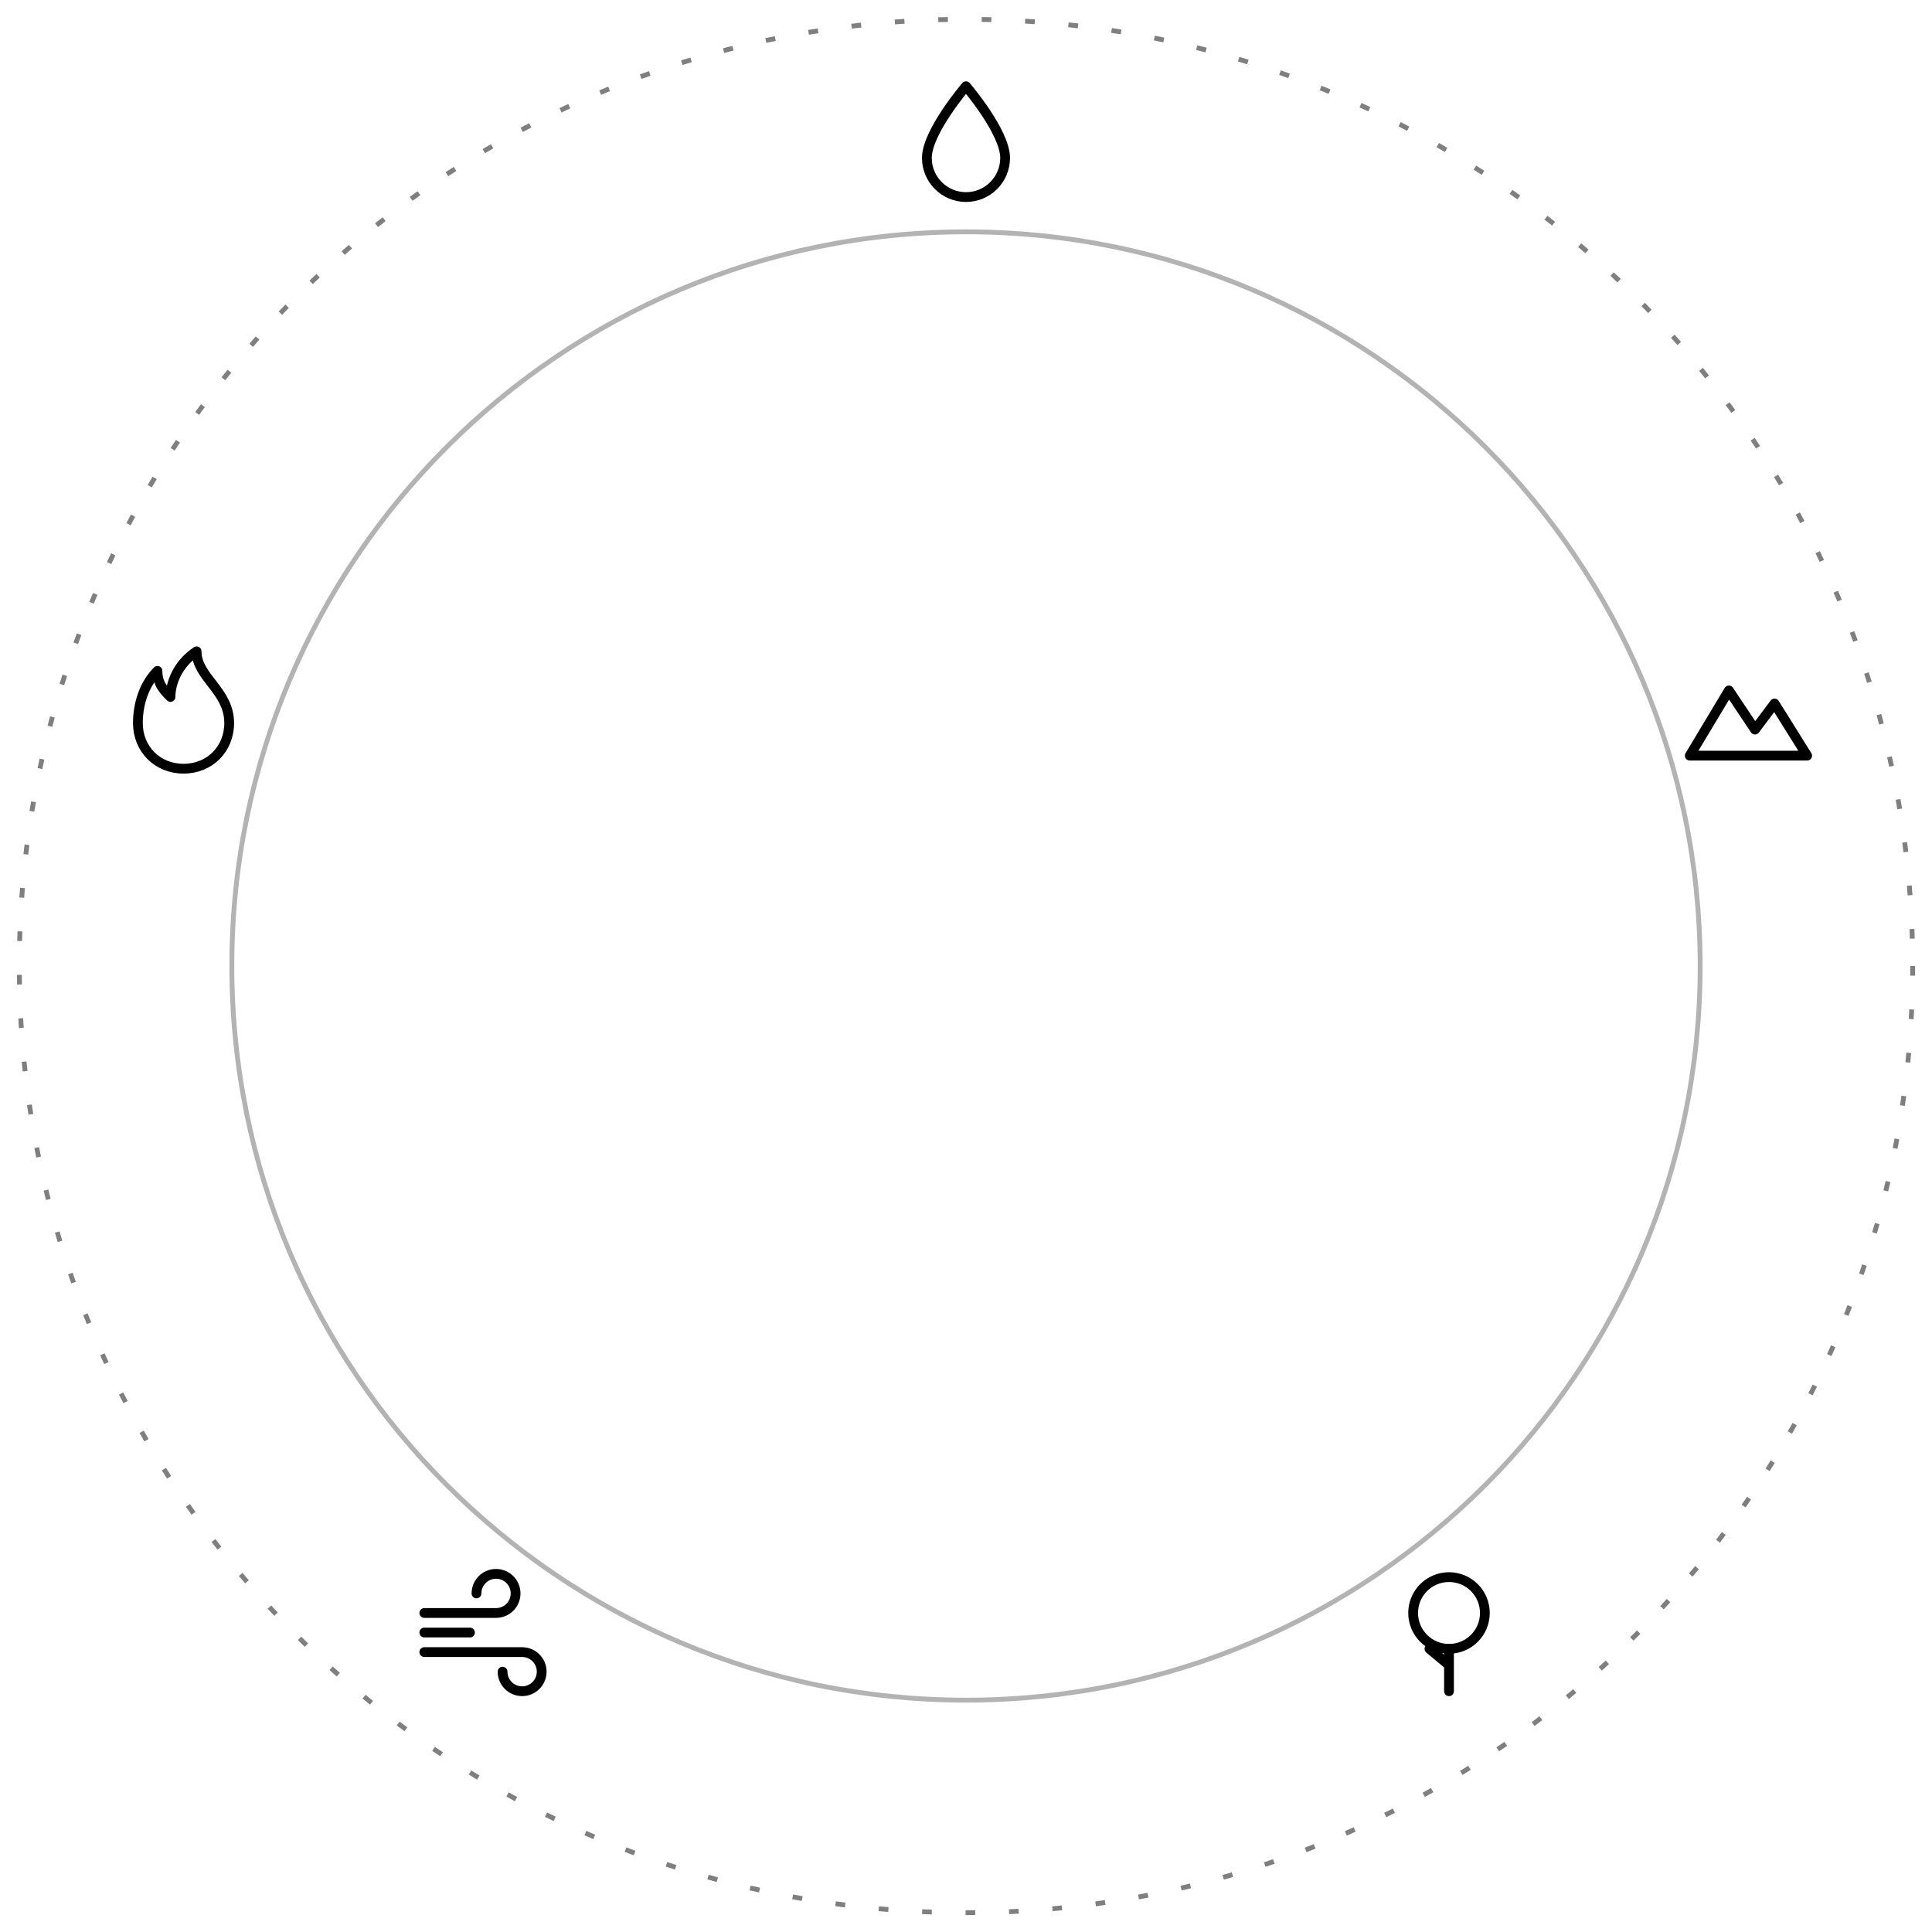
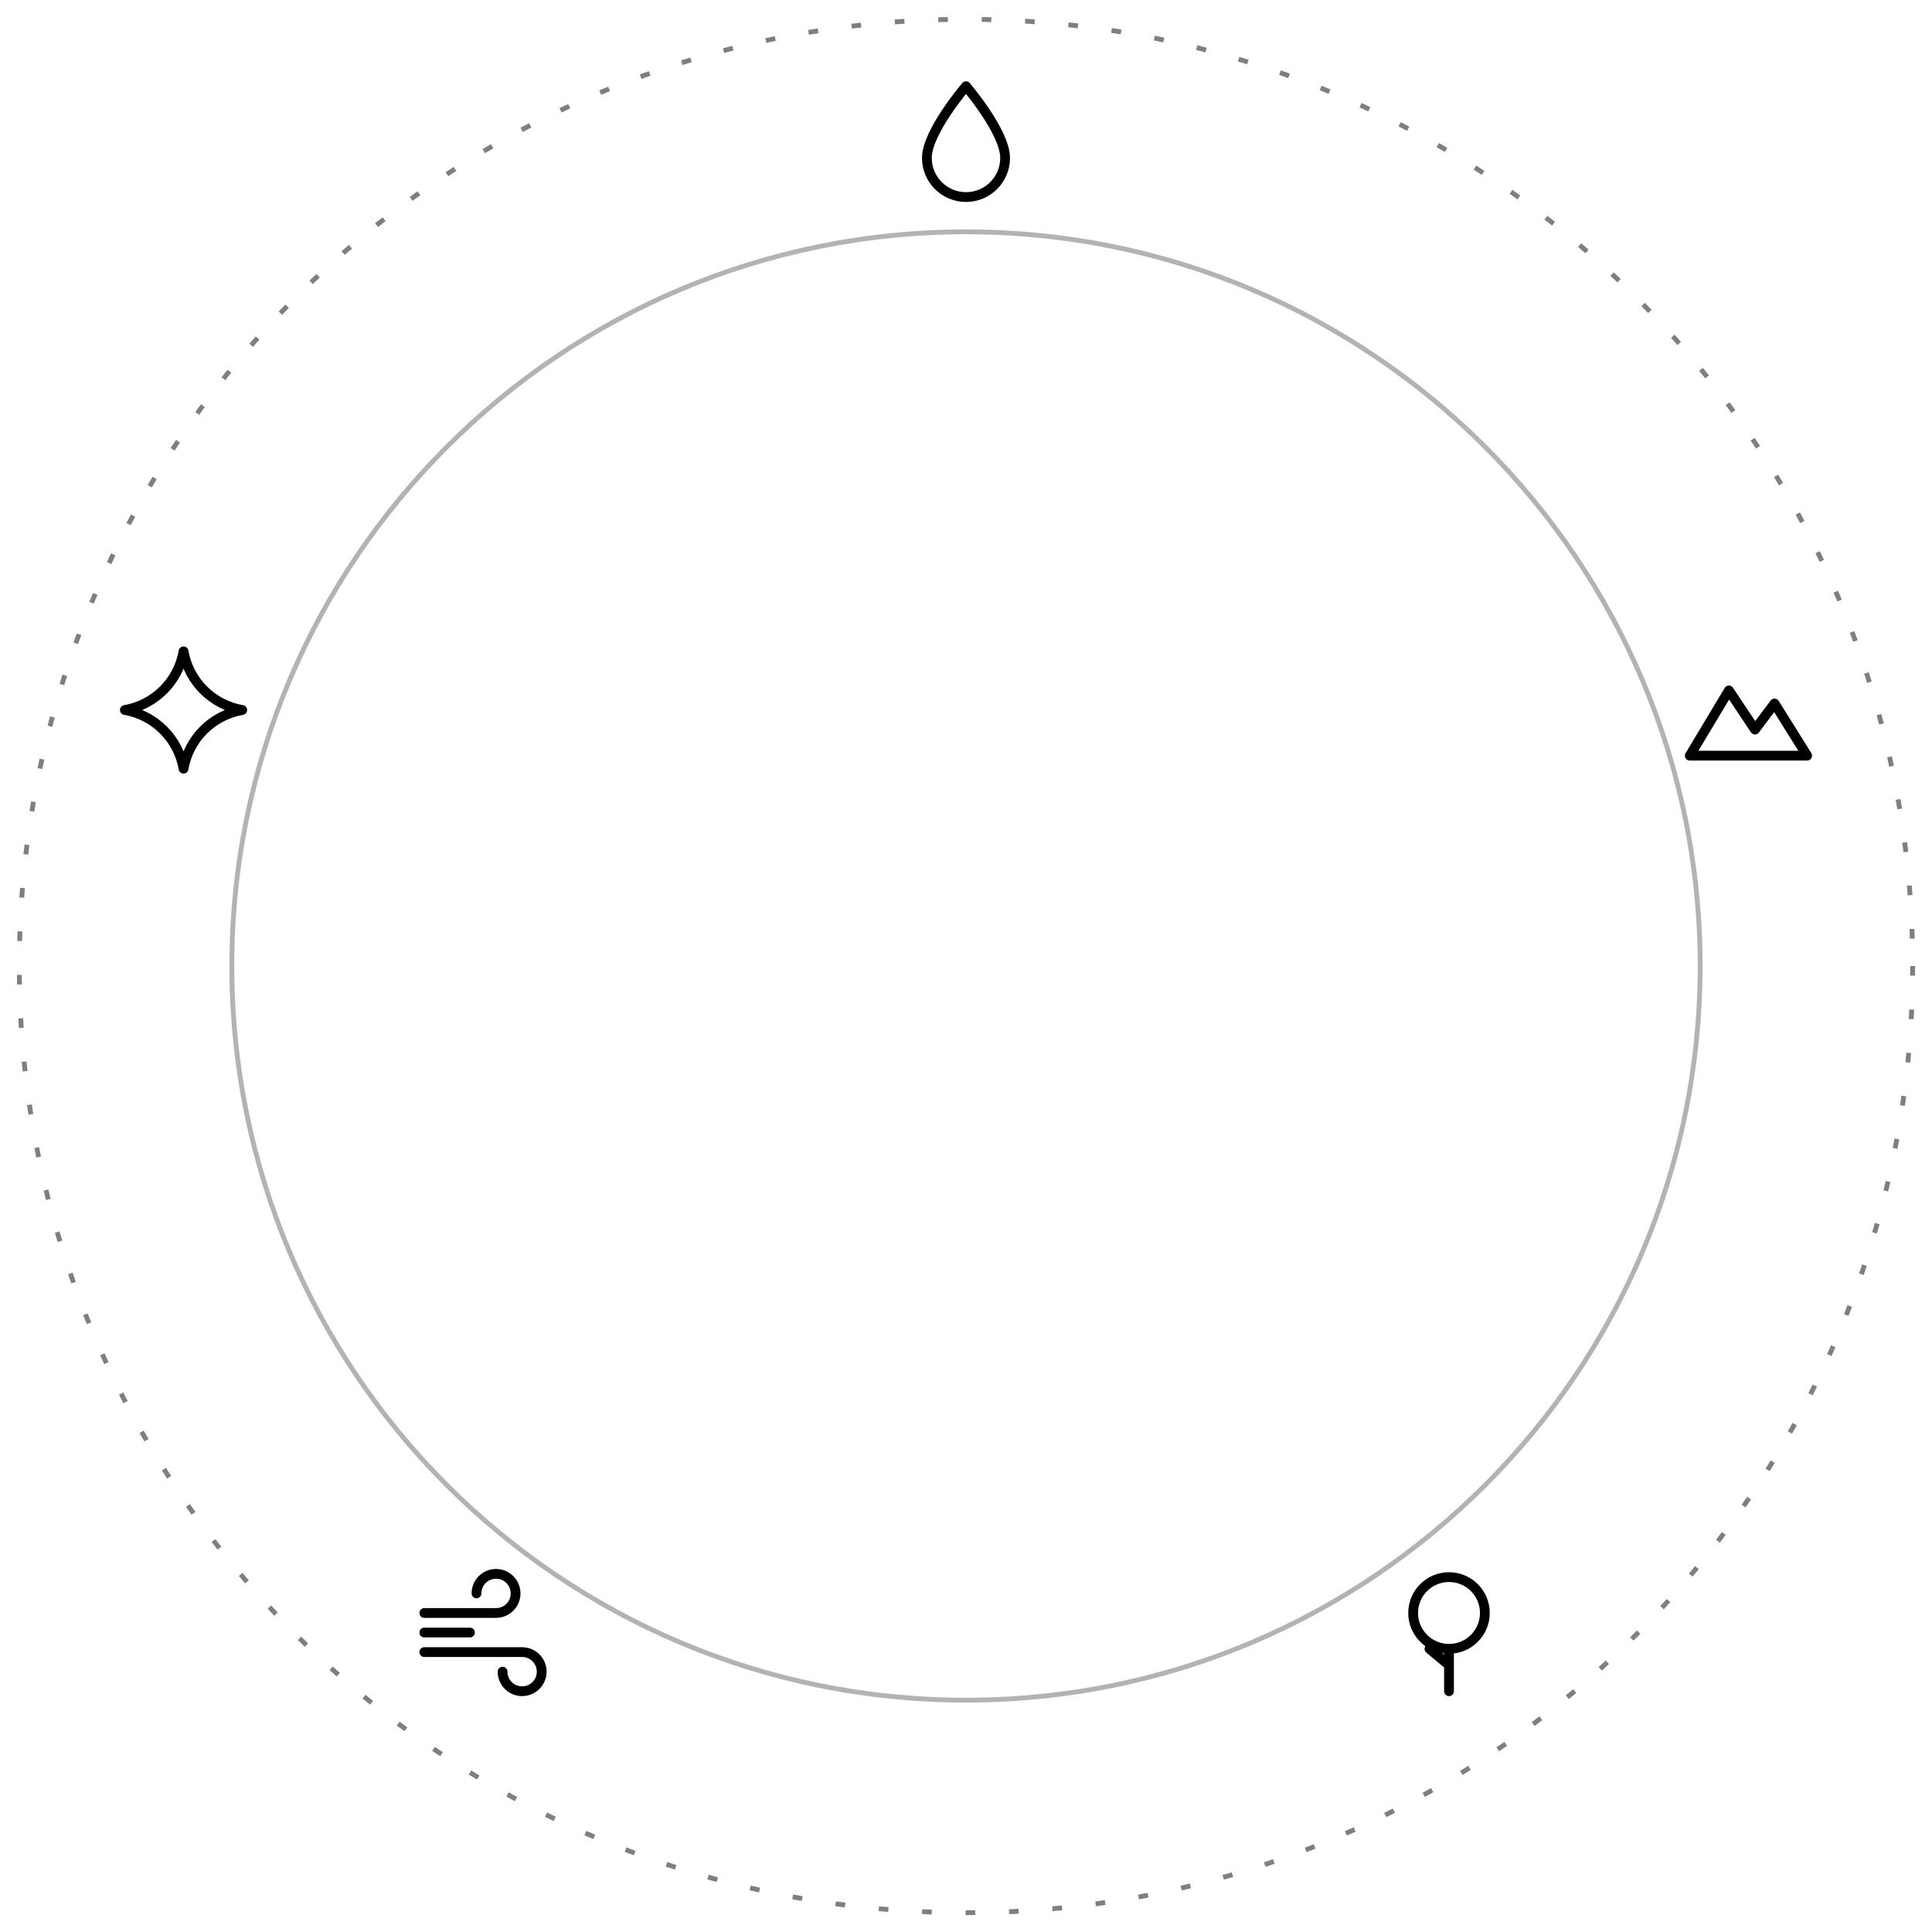
<svg xmlns="http://www.w3.org/2000/svg" viewBox="0 0 400 400" fill="none" stroke="currentColor" class="emblem" aria-hidden="true">
  <g class="emb-spin">
    <circle cx="200" cy="200" r="196" stroke-width="1" opacity=".5" stroke-dasharray="2 7" />
  </g>
  <circle cx="200" cy="200" r="152" stroke-width="1" opacity=".3" />
  <g stroke-width="1.5" stroke-linecap="round" stroke-linejoin="round">
    <g class="emb-el emb-eau" transform="translate(200 30) scale(1.35) translate(-12 -12)">
      <path d="M12 3s6 7 6 11a6 6 0 0 1-12 0c0-4 6-11 6-11Z" />
    </g>
    <g class="emb-el emb-terre" transform="translate(362 147) scale(1.35) translate(-12 -12)">
      <path d="M3 19 9 9l4 6 3-4 5 8Z" />
    </g>
    <g class="emb-el emb-bois" transform="translate(300 338) scale(1.35) translate(-12 -12)">
      <circle cx="12" cy="9" r="5.5" />
      <path d="M12 21v-6.5M12 17l-3-2.5" />
    </g>
    <g class="emb-el emb-vent" transform="translate(100 338) scale(1.35) translate(-12 -12)">
      <path d="M3 9h11a3 3 0 1 0-3-3M3 15h15a3 3 0 1 1-3 3M3 12h7" />
    </g>
-     <g class="emb-el emb-feu" transform="translate(38 147) scale(1.35) translate(-12 -12)">
-       <path d="M12 21c4 0 7-3 7-7 0-5-5-7-5-11-3 2-4 5-4 7-1-1-2-2-2-4-2 2-3 5-3 8 0 4 3 7 7 7Z" />
+     <g class="emb-el emb-ether" transform="translate(38 147) scale(1.35) translate(-12 -12)">
+       <path d="M12 3c.8 4.6 4.4 8.2 9 9-4.6.8-8.2 4.4-9 9-.8-4.6-4.4-8.2-9-9 4.6-.8 8.2-4.4 9-9Z" />
    </g>
  </g>
</svg>
